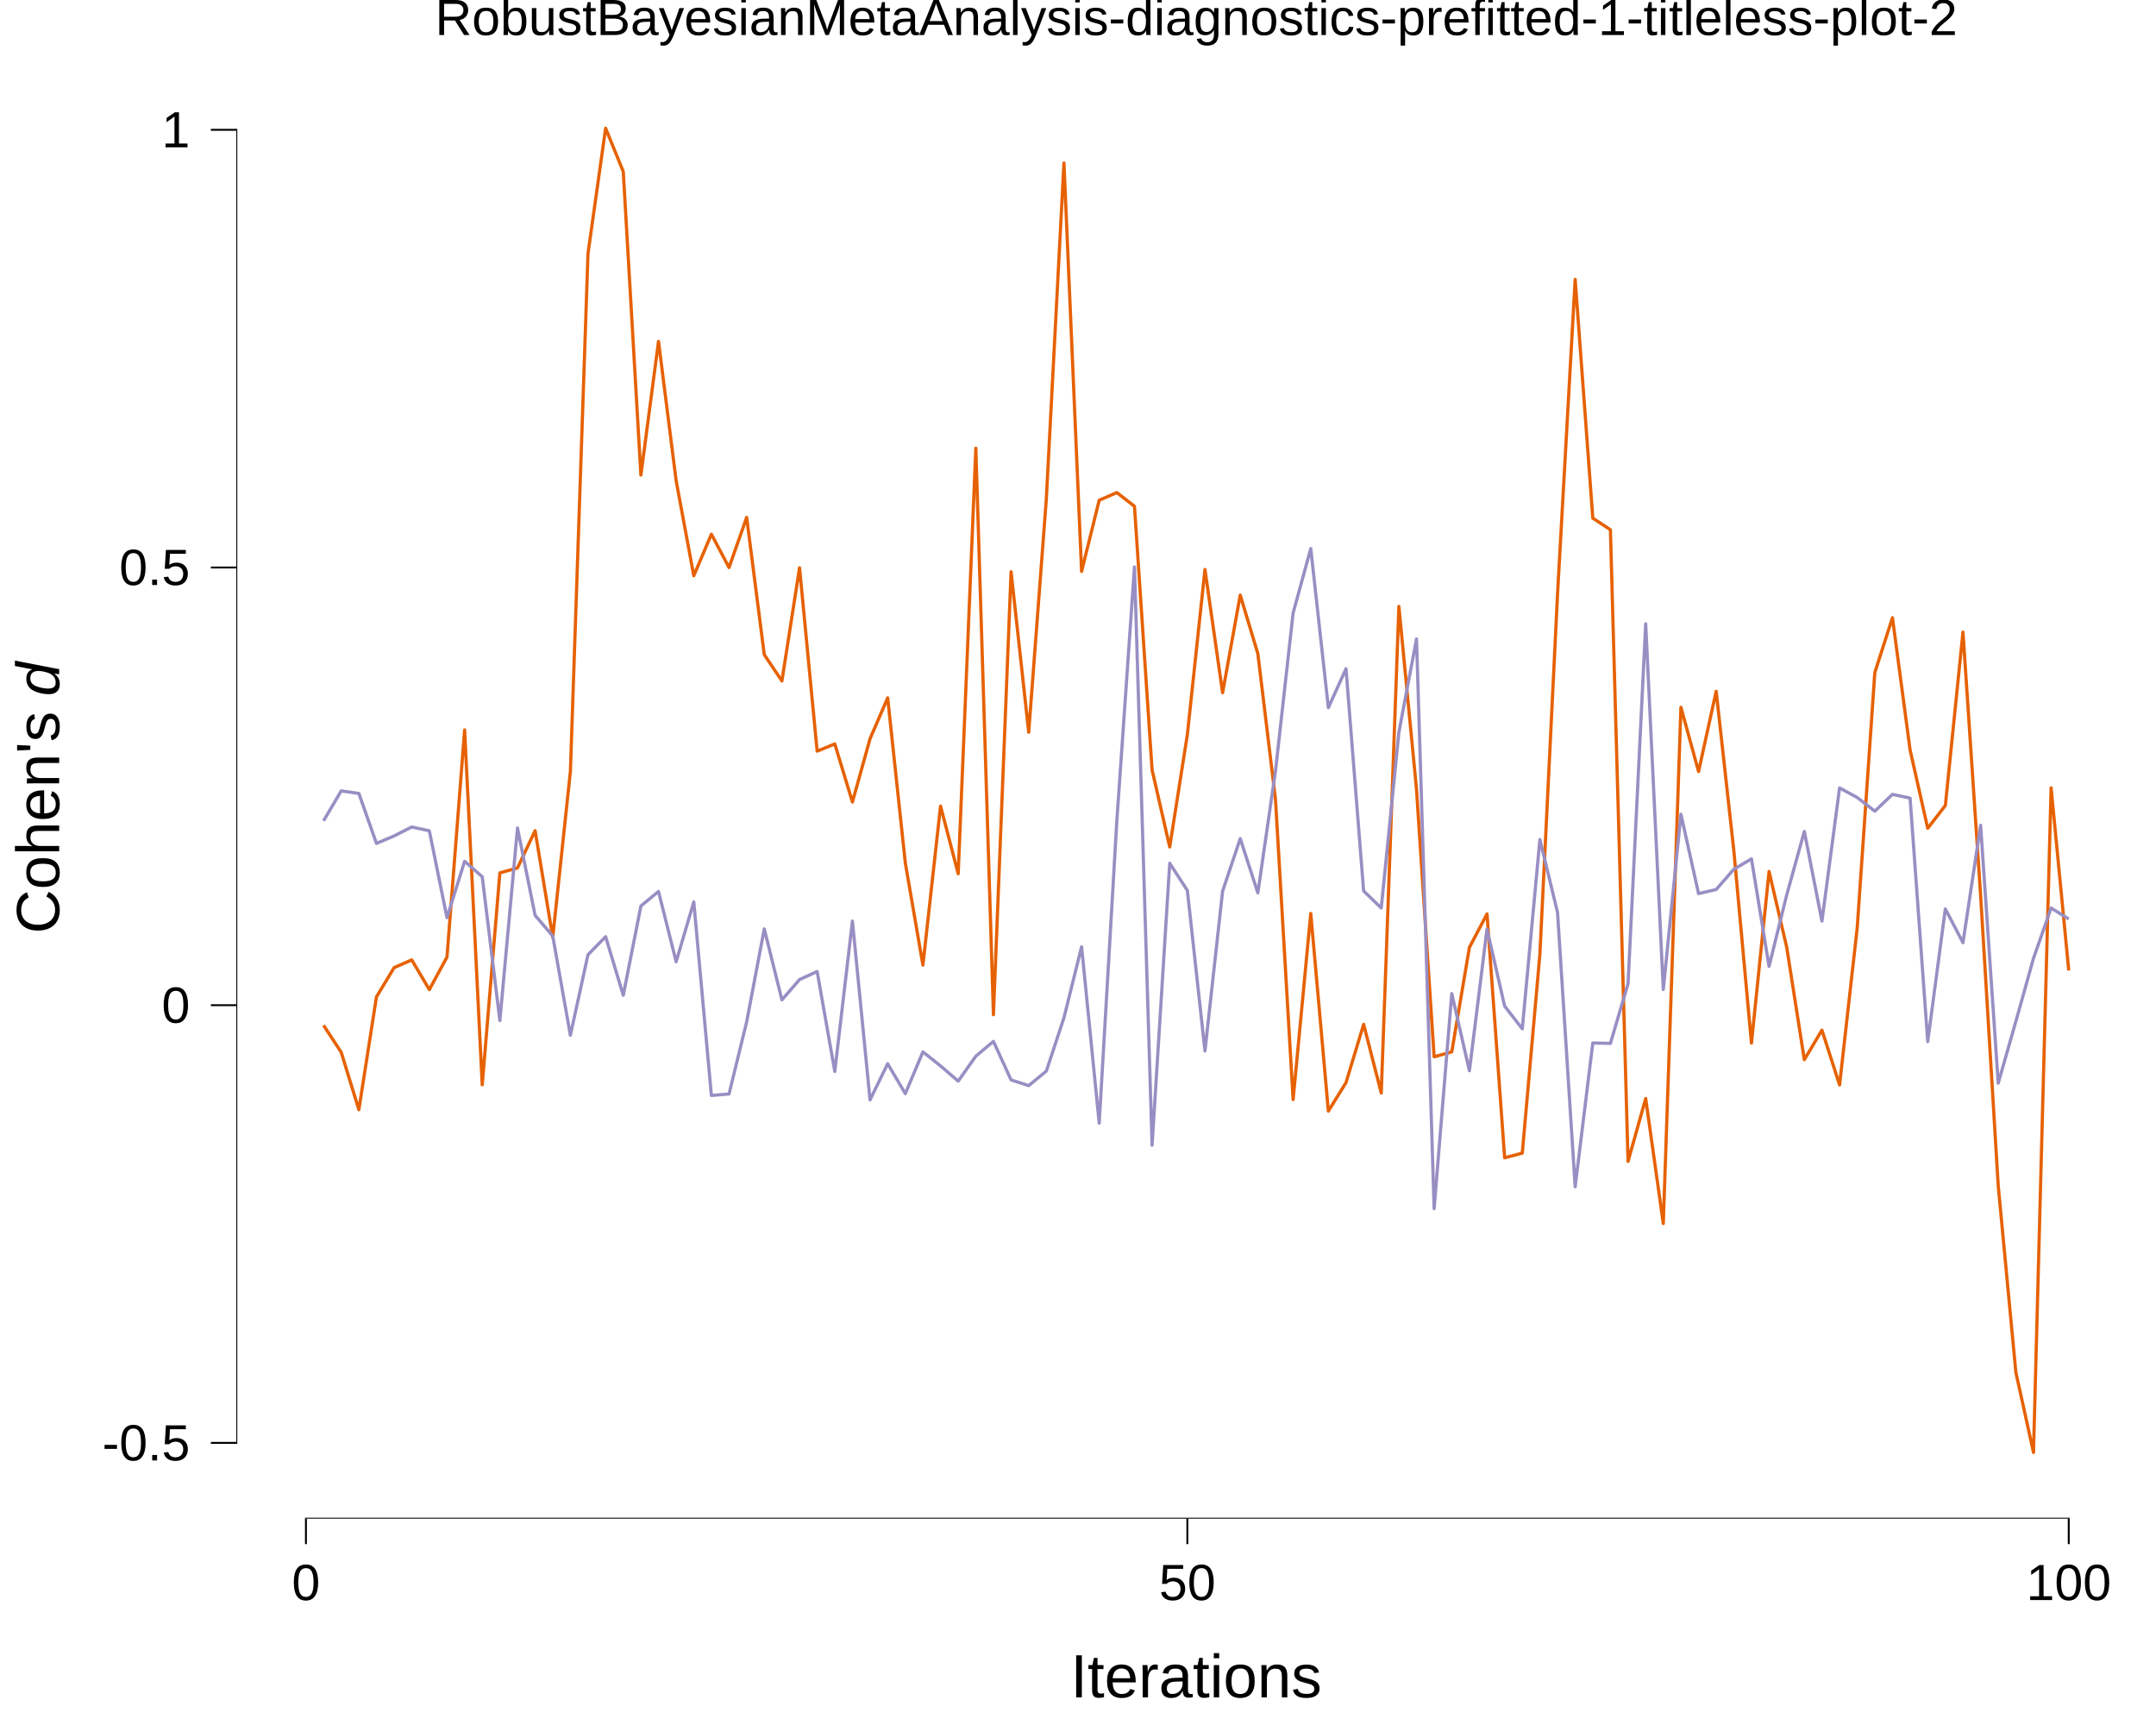
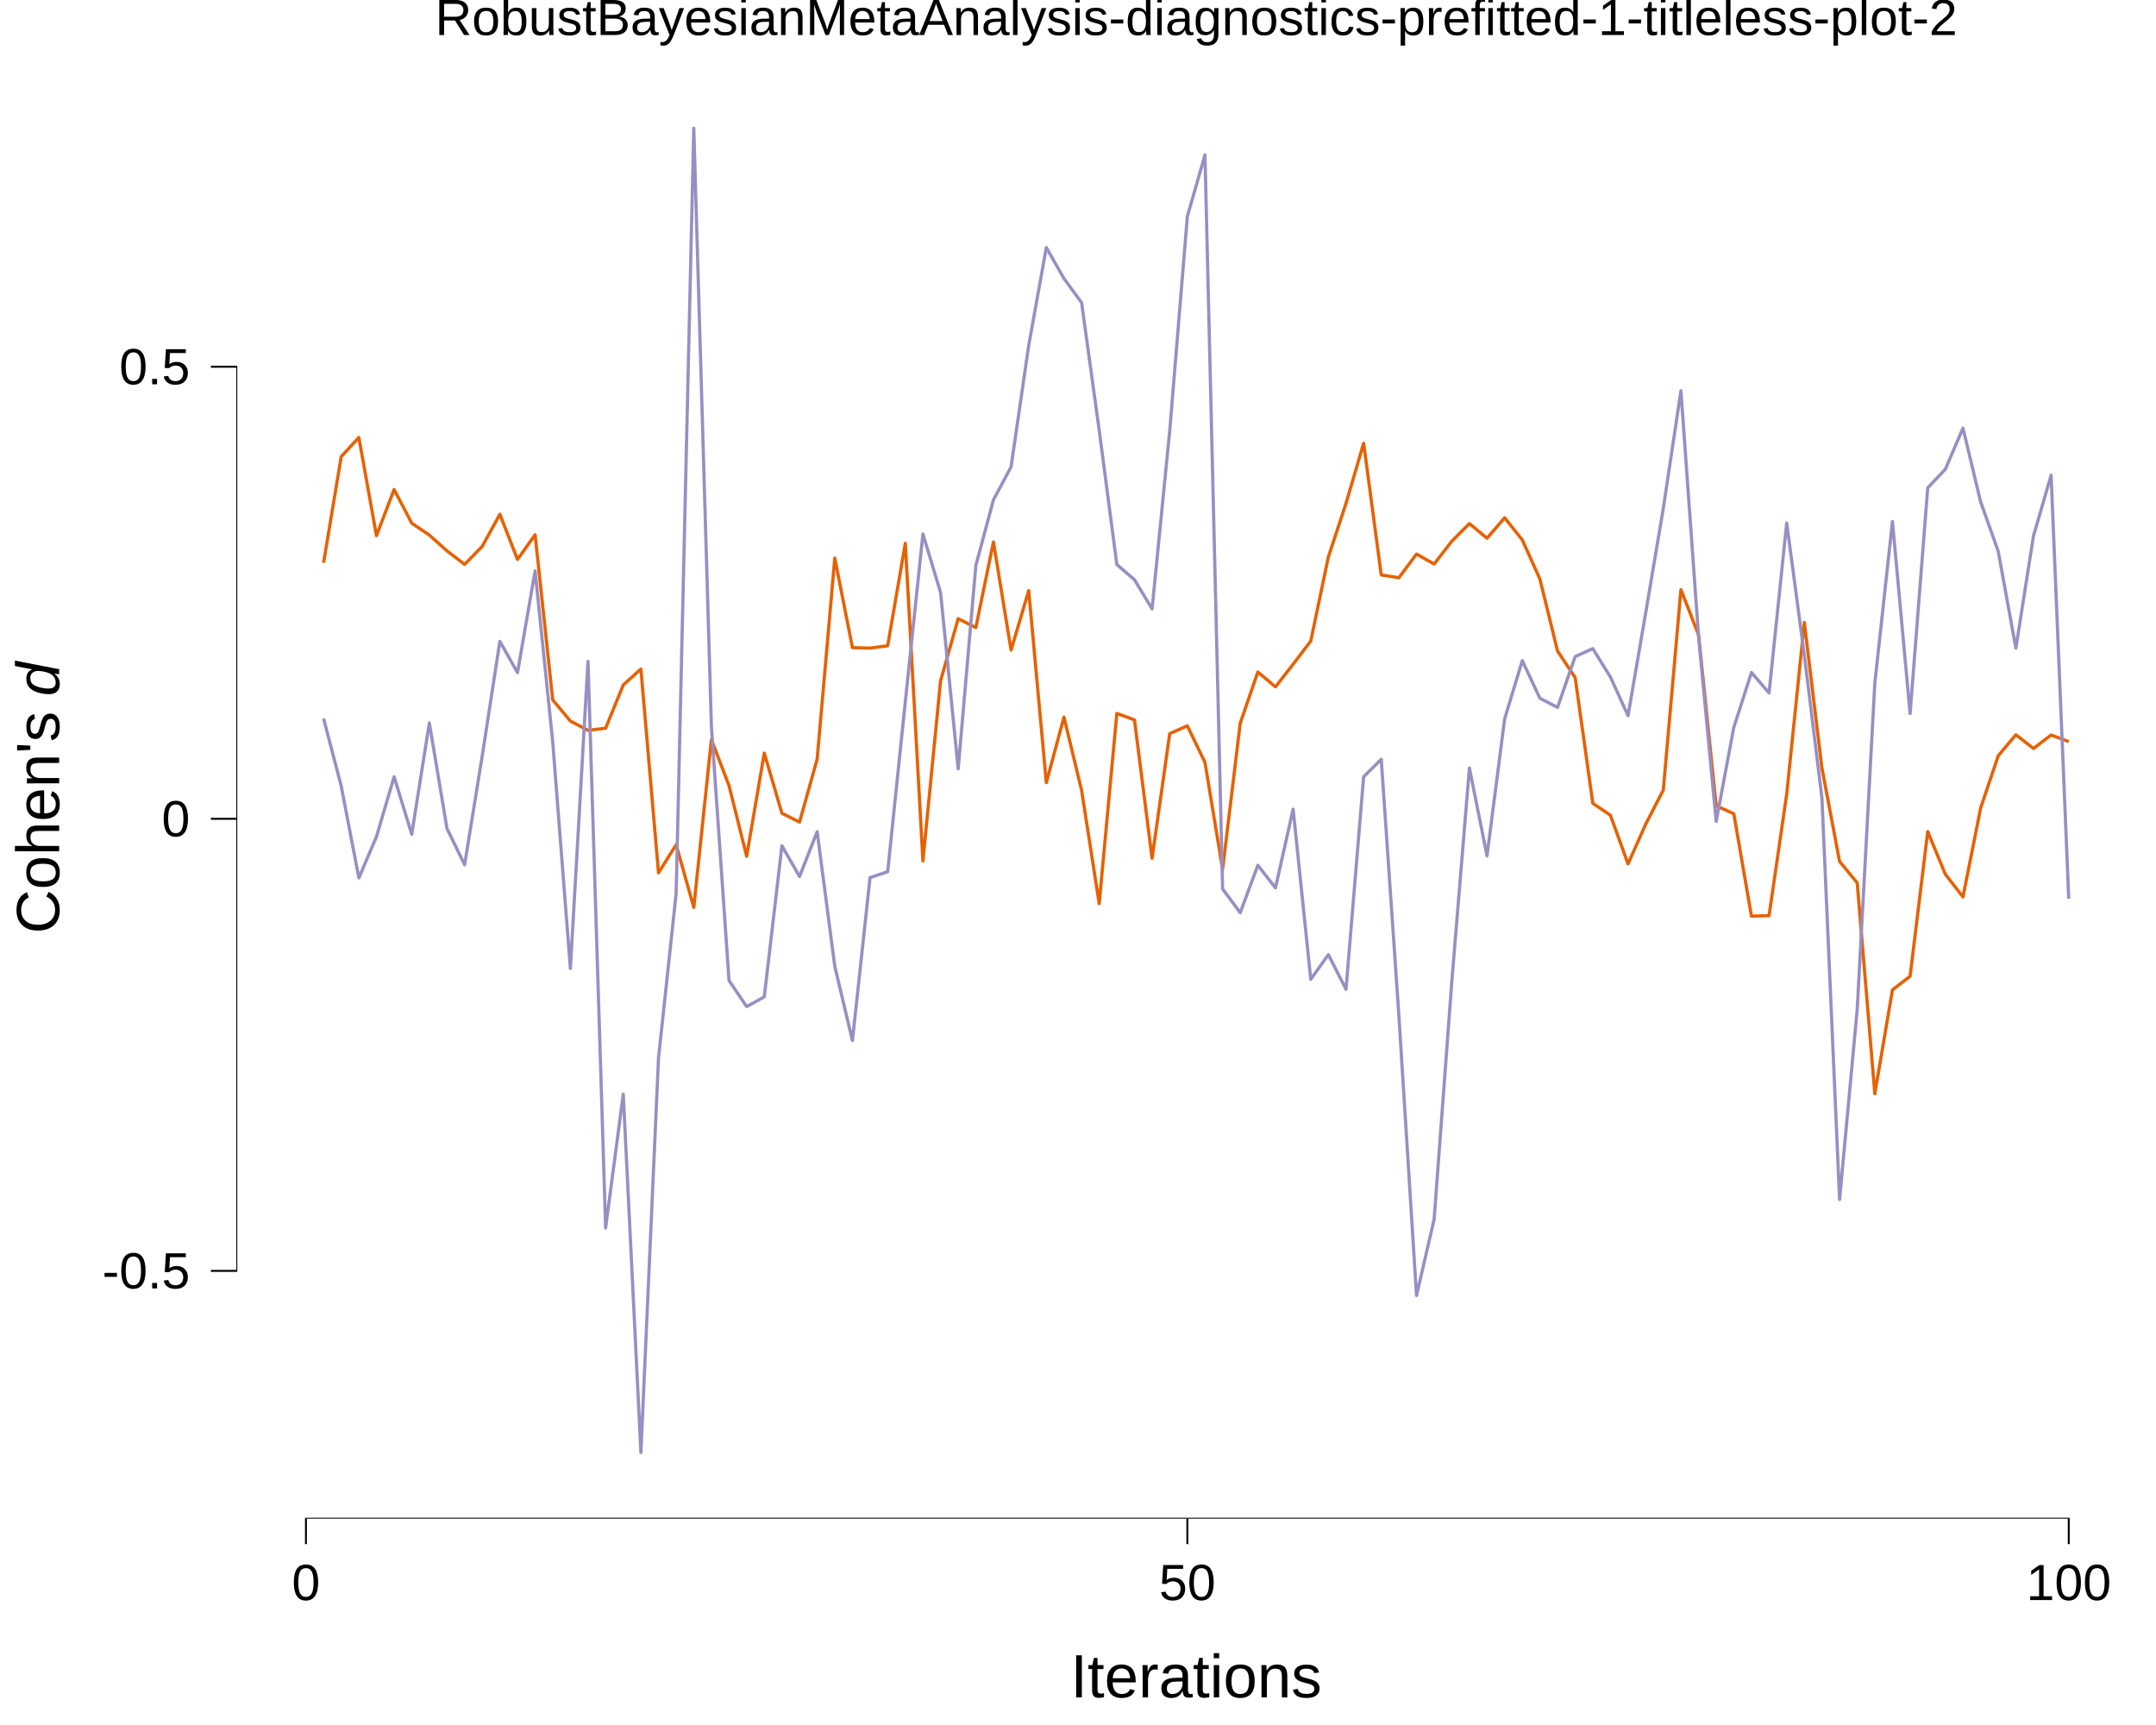
<svg xmlns="http://www.w3.org/2000/svg" viewBox="0 0 720.00 576.00">
  <defs>
    <style type="text/css">
    line, polyline, polygon, path, rect, circle {
      fill: none;
      stroke: #000000;
      stroke-linecap: round;
      stroke-linejoin: round;
      stroke-miterlimit: 10.00;
    }
  </style>
  </defs>
  <rect width="100%" height="100%" style="stroke: none; fill: #FFFFFF;" />
  <rect x="0.00" y="0.00" width="720.00" height="576.00" style="stroke-width: 10.67; stroke: none;" />
  <defs>
    <clipPath id="cpNzguOTJ8NzIwLjAwfDUwNy4xMHwyMC43MQ==">
      <rect x="78.92" y="20.71" width="641.08" height="486.38" />
    </clipPath>
  </defs>
  <rect x="78.92" y="20.71" width="641.08" height="486.38" style="stroke-width: 10.67; stroke: none;" clip-path="url(#cpNzguOTJ8NzIwLjAwfDUwNy4xMHwyMC43MQ==)" />
-   <polyline points="108.06,342.38 113.95,351.37 119.84,370.55 125.72,332.88 131.61,323.11 137.50,320.52 143.38,330.44 149.27,319.59 155.16,243.72 161.04,362.22 166.93,291.47 172.82,289.82 178.70,277.38 184.59,313.00 190.48,257.66 196.36,84.68 202.25,42.82 208.14,57.30 214.03,158.63 219.91,114.00 225.80,160.52 231.69,192.25 237.57,178.38 243.46,189.51 249.35,172.77 255.23,218.60 261.12,227.38 267.01,189.60 272.89,250.82 278.78,248.41 284.67,267.81 290.55,246.68 296.44,233.03 302.33,288.14 308.21,322.26 314.10,269.16 319.99,291.76 325.88,149.66 331.76,338.83 337.65,190.91 343.54,244.51 349.42,166.66 355.31,54.42 361.20,190.79 367.08,167.04 372.97,164.48 378.86,169.05 384.74,257.09 390.63,282.81 396.52,245.30 402.40,190.16 408.29,231.32 414.18,198.72 420.06,218.25 425.95,266.93 431.84,367.14 437.73,305.02 443.61,371.01 449.50,361.51 455.39,342.04 461.27,364.95 467.16,202.49 473.05,263.61 478.93,352.88 484.82,351.23 490.71,316.37 496.59,305.17 502.48,386.60 508.37,385.05 514.25,318.59 520.14,198.38 526.03,93.29 531.92,173.02 537.80,176.89 543.69,387.80 549.58,366.81 555.46,408.56 561.35,236.17 567.24,257.63 573.12,230.83 579.01,283.97 584.90,348.31 590.78,291.00 596.67,316.27 602.56,353.84 608.44,343.97 614.33,362.28 620.22,309.82 626.10,224.57 631.99,206.26 637.88,250.43 643.77,276.58 649.65,268.97 655.54,211.08 661.43,298.99 667.31,395.91 673.20,458.24 679.09,484.99 684.97,263.07 690.86,324.06 " style="stroke-width: 1.07; stroke: #E66101; stroke-linecap: butt;" clip-path="url(#cpNzguOTJ8NzIwLjAwfDUwNy4xMHwyMC43MQ==)" />
-   <polyline points="108.06,274.06 113.95,264.09 119.84,264.94 125.72,281.63 131.61,279.13 137.50,276.14 143.38,277.41 149.27,306.43 155.16,287.60 161.04,292.76 166.93,340.79 172.82,276.48 178.70,305.65 184.59,312.54 190.48,345.68 196.36,318.79 202.25,312.77 208.14,332.32 214.03,302.53 219.91,297.67 225.80,321.14 231.69,301.17 237.57,365.79 243.46,365.29 249.35,341.20 255.23,310.17 261.12,333.87 267.01,327.08 272.89,324.41 278.78,357.77 284.67,307.57 290.55,367.25 296.44,355.19 302.33,365.19 308.21,351.24 314.10,355.92 319.99,361.00 325.88,352.67 331.76,347.74 337.65,360.60 343.54,362.50 349.42,357.66 355.31,339.84 361.20,316.13 367.08,375.04 372.97,274.08 378.86,189.30 384.74,382.39 390.63,288.25 396.52,297.35 402.40,350.92 408.29,297.57 414.18,280.02 420.06,298.16 425.95,257.47 431.84,204.68 437.73,183.18 443.61,236.31 449.50,223.30 455.39,297.51 461.27,303.19 467.16,244.54 473.05,213.35 478.93,403.58 484.82,331.77 490.71,357.54 496.59,310.24 502.48,335.96 508.37,343.54 514.25,280.34 520.14,304.67 526.03,396.28 531.92,348.27 537.80,348.40 543.69,328.43 549.58,208.30 555.46,330.41 561.35,271.89 567.24,298.38 573.12,297.02 579.01,290.26 584.90,286.79 590.78,322.68 596.67,298.84 602.56,277.64 608.44,307.55 614.33,263.09 620.22,266.30 626.10,270.86 631.99,265.25 637.88,266.49 643.77,347.80 649.65,303.49 655.54,314.77 661.43,275.56 667.31,361.69 673.20,341.06 679.09,320.00 684.97,303.20 690.86,306.87 " style="stroke-width: 1.07; stroke: #998EC3; stroke-linecap: butt;" clip-path="url(#cpNzguOTJ8NzIwLjAwfDUwNy4xMHwyMC43MQ==)" />
+   <polyline points="108.06,187.93 113.95,152.47 119.84,146.08 125.72,178.87 131.61,163.45 137.50,174.69 143.38,178.66 149.27,183.94 155.16,188.46 161.04,182.44 166.93,171.72 172.82,186.80 178.70,178.58 184.59,233.71 190.48,240.76 196.36,243.86 202.25,243.16 208.14,228.72 214.03,223.39 219.91,291.46 225.80,282.06 231.69,303.00 237.57,246.98 243.46,262.34 249.35,285.91 255.23,251.47 261.12,271.55 267.01,274.51 272.89,253.48 278.78,186.36 284.67,216.25 290.55,216.41 296.44,215.64 302.33,181.42 308.21,287.49 314.10,227.35 319.99,206.57 325.88,209.58 331.76,180.98 337.65,217.07 343.54,197.22 349.42,261.34 355.31,239.45 361.20,263.91 367.08,301.72 372.97,238.21 378.86,240.39 384.74,286.60 390.63,244.96 396.52,242.37 402.40,254.57 408.29,290.26 414.18,241.48 420.06,224.40 425.95,229.35 431.84,221.79 437.73,214.05 443.61,185.98 449.50,168.09 455.39,148.01 461.27,191.98 467.16,192.92 473.05,185.01 478.93,188.33 484.82,180.73 490.71,174.84 496.59,179.71 502.48,172.89 508.37,180.27 514.25,193.34 520.14,217.38 526.03,226.24 531.92,268.23 537.80,272.21 543.69,288.47 549.58,275.20 555.46,263.80 561.35,196.88 567.24,212.01 573.12,269.07 579.01,271.72 584.90,305.91 590.78,305.75 596.67,265.23 602.56,207.87 608.44,256.48 614.33,287.64 620.22,294.80 626.10,365.21 631.99,330.53 637.88,325.97 643.77,277.68 649.65,291.92 655.54,299.50 661.43,269.84 667.31,252.37 673.20,245.35 679.09,249.92 684.97,245.43 690.86,247.63 " style="stroke-width: 1.07; stroke: #E66101; stroke-linecap: butt;" clip-path="url(#cpNzguOTJ8NzIwLjAwfDUwNy4xMHwyMC43MQ==)" />
+   <polyline points="108.06,239.91 113.95,262.48 119.84,293.16 125.72,279.39 131.61,259.38 137.50,278.58 143.38,241.39 149.27,276.65 155.16,288.76 161.04,252.41 166.93,214.16 172.82,224.60 178.70,190.62 184.59,247.82 190.48,323.39 196.36,220.85 202.25,410.03 208.14,365.31 214.03,484.99 219.91,353.32 225.80,298.32 231.69,42.82 237.57,242.47 243.46,327.40 249.35,336.12 255.23,332.87 261.12,282.41 267.01,292.69 272.89,277.72 278.78,322.68 284.67,347.46 290.55,293.06 296.44,291.08 302.33,234.35 308.21,178.31 314.10,197.82 319.99,256.70 325.88,188.87 331.76,166.92 337.65,155.90 343.54,115.36 349.42,82.65 355.31,93.01 361.20,101.06 367.08,143.68 372.97,188.52 378.86,193.57 384.74,203.32 390.63,143.89 396.52,72.25 402.40,51.74 408.29,296.84 414.18,304.76 420.06,288.93 425.95,296.49 431.84,270.17 437.73,327.00 443.61,318.77 449.50,330.34 455.39,259.38 461.27,253.53 467.16,339.11 473.05,432.59 478.93,407.14 484.82,327.94 490.71,256.46 496.59,285.78 502.48,240.04 508.37,220.60 514.25,233.15 520.14,236.23 526.03,219.25 531.92,216.59 537.80,226.07 543.69,238.95 549.58,204.65 555.46,169.78 561.35,130.48 567.24,212.52 573.12,274.29 579.01,242.89 584.90,224.55 590.78,231.39 596.67,174.63 602.56,218.77 608.44,266.46 614.33,400.53 620.22,337.04 626.10,228.13 631.99,174.16 637.88,238.26 643.77,162.89 649.65,156.69 655.54,142.95 661.43,167.54 667.31,184.10 673.20,216.43 679.09,178.94 684.97,158.67 690.86,300.09 " style="stroke-width: 1.07; stroke: #998EC3; stroke-linecap: butt;" clip-path="url(#cpNzguOTJ8NzIwLjAwfDUwNy4xMHwyMC43MQ==)" />
  <line x1="101.86" y1="507.10" x2="691.18" y2="507.10" style="stroke-width: 0.64; stroke-linecap: butt;" clip-path="url(#cpNzguOTJ8NzIwLjAwfDUwNy4xMHwyMC43MQ==)" />
-   <line x1="78.92" y1="482.11" x2="78.92" y2="43.02" style="stroke-width: 0.64; stroke-linecap: butt;" clip-path="url(#cpNzguOTJ8NzIwLjAwfDUwNy4xMHwyMC43MQ==)" />
+   <line x1="78.92" y1="424.68" x2="78.92" y2="122.14" style="stroke-width: 0.64; stroke-linecap: butt;" clip-path="url(#cpNzguOTJ8NzIwLjAwfDUwNy4xMHwyMC43MQ==)" />
  <rect x="78.92" y="20.71" width="641.08" height="486.38" style="stroke-width: 0.00; stroke: none;" clip-path="url(#cpNzguOTJ8NzIwLjAwfDUwNy4xMHwyMC43MQ==)" />
  <defs>
    <clipPath id="cpMC4wMHw3MjAuMDB8NTc2LjAwfDAuMDA=">
      <rect x="0.00" y="0.00" width="720.00" height="576.00" />
    </clipPath>
  </defs>
  <polyline points="78.92,507.10 78.92,20.71 " style="stroke-width: 0.00; stroke: none; stroke-linecap: butt;" clip-path="url(#cpMC4wMHw3MjAuMDB8NTc2LjAwfDAuMDA=)" />
  <g clip-path="url(#cpMC4wMHw3MjAuMDB8NTc2LjAwfDAuMDA=)">
-     <text x="34.16" y="487.65" style="font-size: 17.00px; font-family: Liberation Sans;" textLength="29.28px" lengthAdjust="spacingAndGlyphs">-0.5</text>
+     <text x="34.16" y="430.21" style="font-size: 17.00px; font-family: Liberation Sans;" textLength="29.28px" lengthAdjust="spacingAndGlyphs">-0.5</text>
  </g>
  <g clip-path="url(#cpMC4wMHw3MjAuMDB8NTc2LjAwfDAuMDA=)">
-     <text x="53.99" y="341.50" style="font-size: 17.00px; font-family: Liberation Sans;" textLength="9.45px" lengthAdjust="spacingAndGlyphs">0</text>
+     <text x="53.99" y="279.26" style="font-size: 17.00px; font-family: Liberation Sans;" textLength="9.45px" lengthAdjust="spacingAndGlyphs">0</text>
  </g>
  <g clip-path="url(#cpMC4wMHw3MjAuMDB8NTc2LjAwfDAuMDA=)">
-     <text x="39.82" y="195.34" style="font-size: 17.00px; font-family: Liberation Sans;" textLength="23.62px" lengthAdjust="spacingAndGlyphs">0.5</text>
+     <text x="39.82" y="128.31" style="font-size: 17.00px; font-family: Liberation Sans;" textLength="23.62px" lengthAdjust="spacingAndGlyphs">0.5</text>
  </g>
-   <g clip-path="url(#cpMC4wMHw3MjAuMDB8NTc2LjAwfDAuMDA=)">
-     <text x="53.99" y="49.19" style="font-size: 17.00px; font-family: Liberation Sans;" textLength="9.45px" lengthAdjust="spacingAndGlyphs">1</text>
-   </g>
-   <polyline points="70.42,481.79 78.92,481.79 " style="stroke-width: 0.64; stroke-linecap: butt;" clip-path="url(#cpMC4wMHw3MjAuMDB8NTc2LjAwfDAuMDA=)" />
-   <polyline points="70.42,335.64 78.92,335.64 " style="stroke-width: 0.64; stroke-linecap: butt;" clip-path="url(#cpMC4wMHw3MjAuMDB8NTc2LjAwfDAuMDA=)" />
-   <polyline points="70.42,189.49 78.92,189.49 " style="stroke-width: 0.64; stroke-linecap: butt;" clip-path="url(#cpMC4wMHw3MjAuMDB8NTc2LjAwfDAuMDA=)" />
-   <polyline points="70.42,43.34 78.92,43.34 " style="stroke-width: 0.64; stroke-linecap: butt;" clip-path="url(#cpMC4wMHw3MjAuMDB8NTc2LjAwfDAuMDA=)" />
+   <polyline points="70.42,424.36 78.92,424.36 " style="stroke-width: 0.64; stroke-linecap: butt;" clip-path="url(#cpMC4wMHw3MjAuMDB8NTc2LjAwfDAuMDA=)" />
+   <polyline points="70.42,273.41 78.92,273.41 " style="stroke-width: 0.64; stroke-linecap: butt;" clip-path="url(#cpMC4wMHw3MjAuMDB8NTc2LjAwfDAuMDA=)" />
+   <polyline points="70.42,122.46 78.92,122.46 " style="stroke-width: 0.64; stroke-linecap: butt;" clip-path="url(#cpMC4wMHw3MjAuMDB8NTc2LjAwfDAuMDA=)" />
  <polyline points="78.92,507.10 720.00,507.10 " style="stroke-width: 0.00; stroke: none; stroke-linecap: butt;" clip-path="url(#cpMC4wMHw3MjAuMDB8NTc2LjAwfDAuMDA=)" />
  <polyline points="102.17,515.60 102.17,507.10 " style="stroke-width: 0.64; stroke-linecap: butt;" clip-path="url(#cpMC4wMHw3MjAuMDB8NTc2LjAwfDAuMDA=)" />
  <polyline points="396.52,515.60 396.52,507.10 " style="stroke-width: 0.64; stroke-linecap: butt;" clip-path="url(#cpMC4wMHw3MjAuMDB8NTc2LjAwfDAuMDA=)" />
  <polyline points="690.86,515.60 690.86,507.10 " style="stroke-width: 0.64; stroke-linecap: butt;" clip-path="url(#cpMC4wMHw3MjAuMDB8NTc2LjAwfDAuMDA=)" />
  <g clip-path="url(#cpMC4wMHw3MjAuMDB8NTc2LjAwfDAuMDA=)">
    <text x="97.45" y="534.28" style="font-size: 17.00px; font-family: Liberation Sans;" textLength="9.45px" lengthAdjust="spacingAndGlyphs">0</text>
  </g>
  <g clip-path="url(#cpMC4wMHw3MjAuMDB8NTc2LjAwfDAuMDA=)">
    <text x="387.06" y="534.28" style="font-size: 17.00px; font-family: Liberation Sans;" textLength="18.91px" lengthAdjust="spacingAndGlyphs">50</text>
  </g>
  <g clip-path="url(#cpMC4wMHw3MjAuMDB8NTc2LjAwfDAuMDA=)">
    <text x="676.68" y="534.28" style="font-size: 17.00px; font-family: Liberation Sans;" textLength="28.36px" lengthAdjust="spacingAndGlyphs">100</text>
  </g>
  <g clip-path="url(#cpMC4wMHw3MjAuMDB8NTc2LjAwfDAuMDA=)">
    <text x="357.50" y="566.78" style="font-size: 20.40px; font-family: Liberation Sans;" textLength="83.92px" lengthAdjust="spacingAndGlyphs">Iterations</text>
  </g>
  <g clip-path="url(#cpMC4wMHw3MjAuMDB8NTc2LjAwfDAuMDA=)">
    <text transform="translate(19.76,311.76) rotate(-90)" style="font-size: 20.40px; font-family: Liberation Sans;" textLength="74.19px" lengthAdjust="spacingAndGlyphs">Cohen's</text>
  </g>
  <g clip-path="url(#cpMC4wMHw3MjAuMDB8NTc2LjAwfDAuMDA=)">
    <text transform="translate(19.76,237.58) rotate(-90)" style="font-size: 20.40px; font-family: Symbola;" textLength="5.09px" lengthAdjust="spacingAndGlyphs"> </text>
  </g>
  <g clip-path="url(#cpMC4wMHw3MjAuMDB8NTc2LjAwfDAuMDA=)">
    <text transform="translate(19.76,232.48) rotate(-90)" style="font-size: 20.40px; font-style: italic; font-family: Liberation Sans;" textLength="11.34px" lengthAdjust="spacingAndGlyphs">d</text>
  </g>
  <g clip-path="url(#cpMC4wMHw3MjAuMDB8NTc2LjAwfDAuMDA=)">
    <text transform="translate(19.76,221.14) rotate(-90)" style="font-size: 20.40px; font-family: Symbola;" textLength="5.09px" lengthAdjust="spacingAndGlyphs"> </text>
  </g>
  <g clip-path="url(#cpMC4wMHw3MjAuMDB8NTc2LjAwfDAuMDA=)">
    <text x="145.32" y="11.70" style="font-size: 17.00px; font-family: Liberation Sans;" textLength="508.28px" lengthAdjust="spacingAndGlyphs">RobustBayesianMetaAnalysis-diagnostics-prefitted-1-titleless-plot-2</text>
  </g>
</svg>
